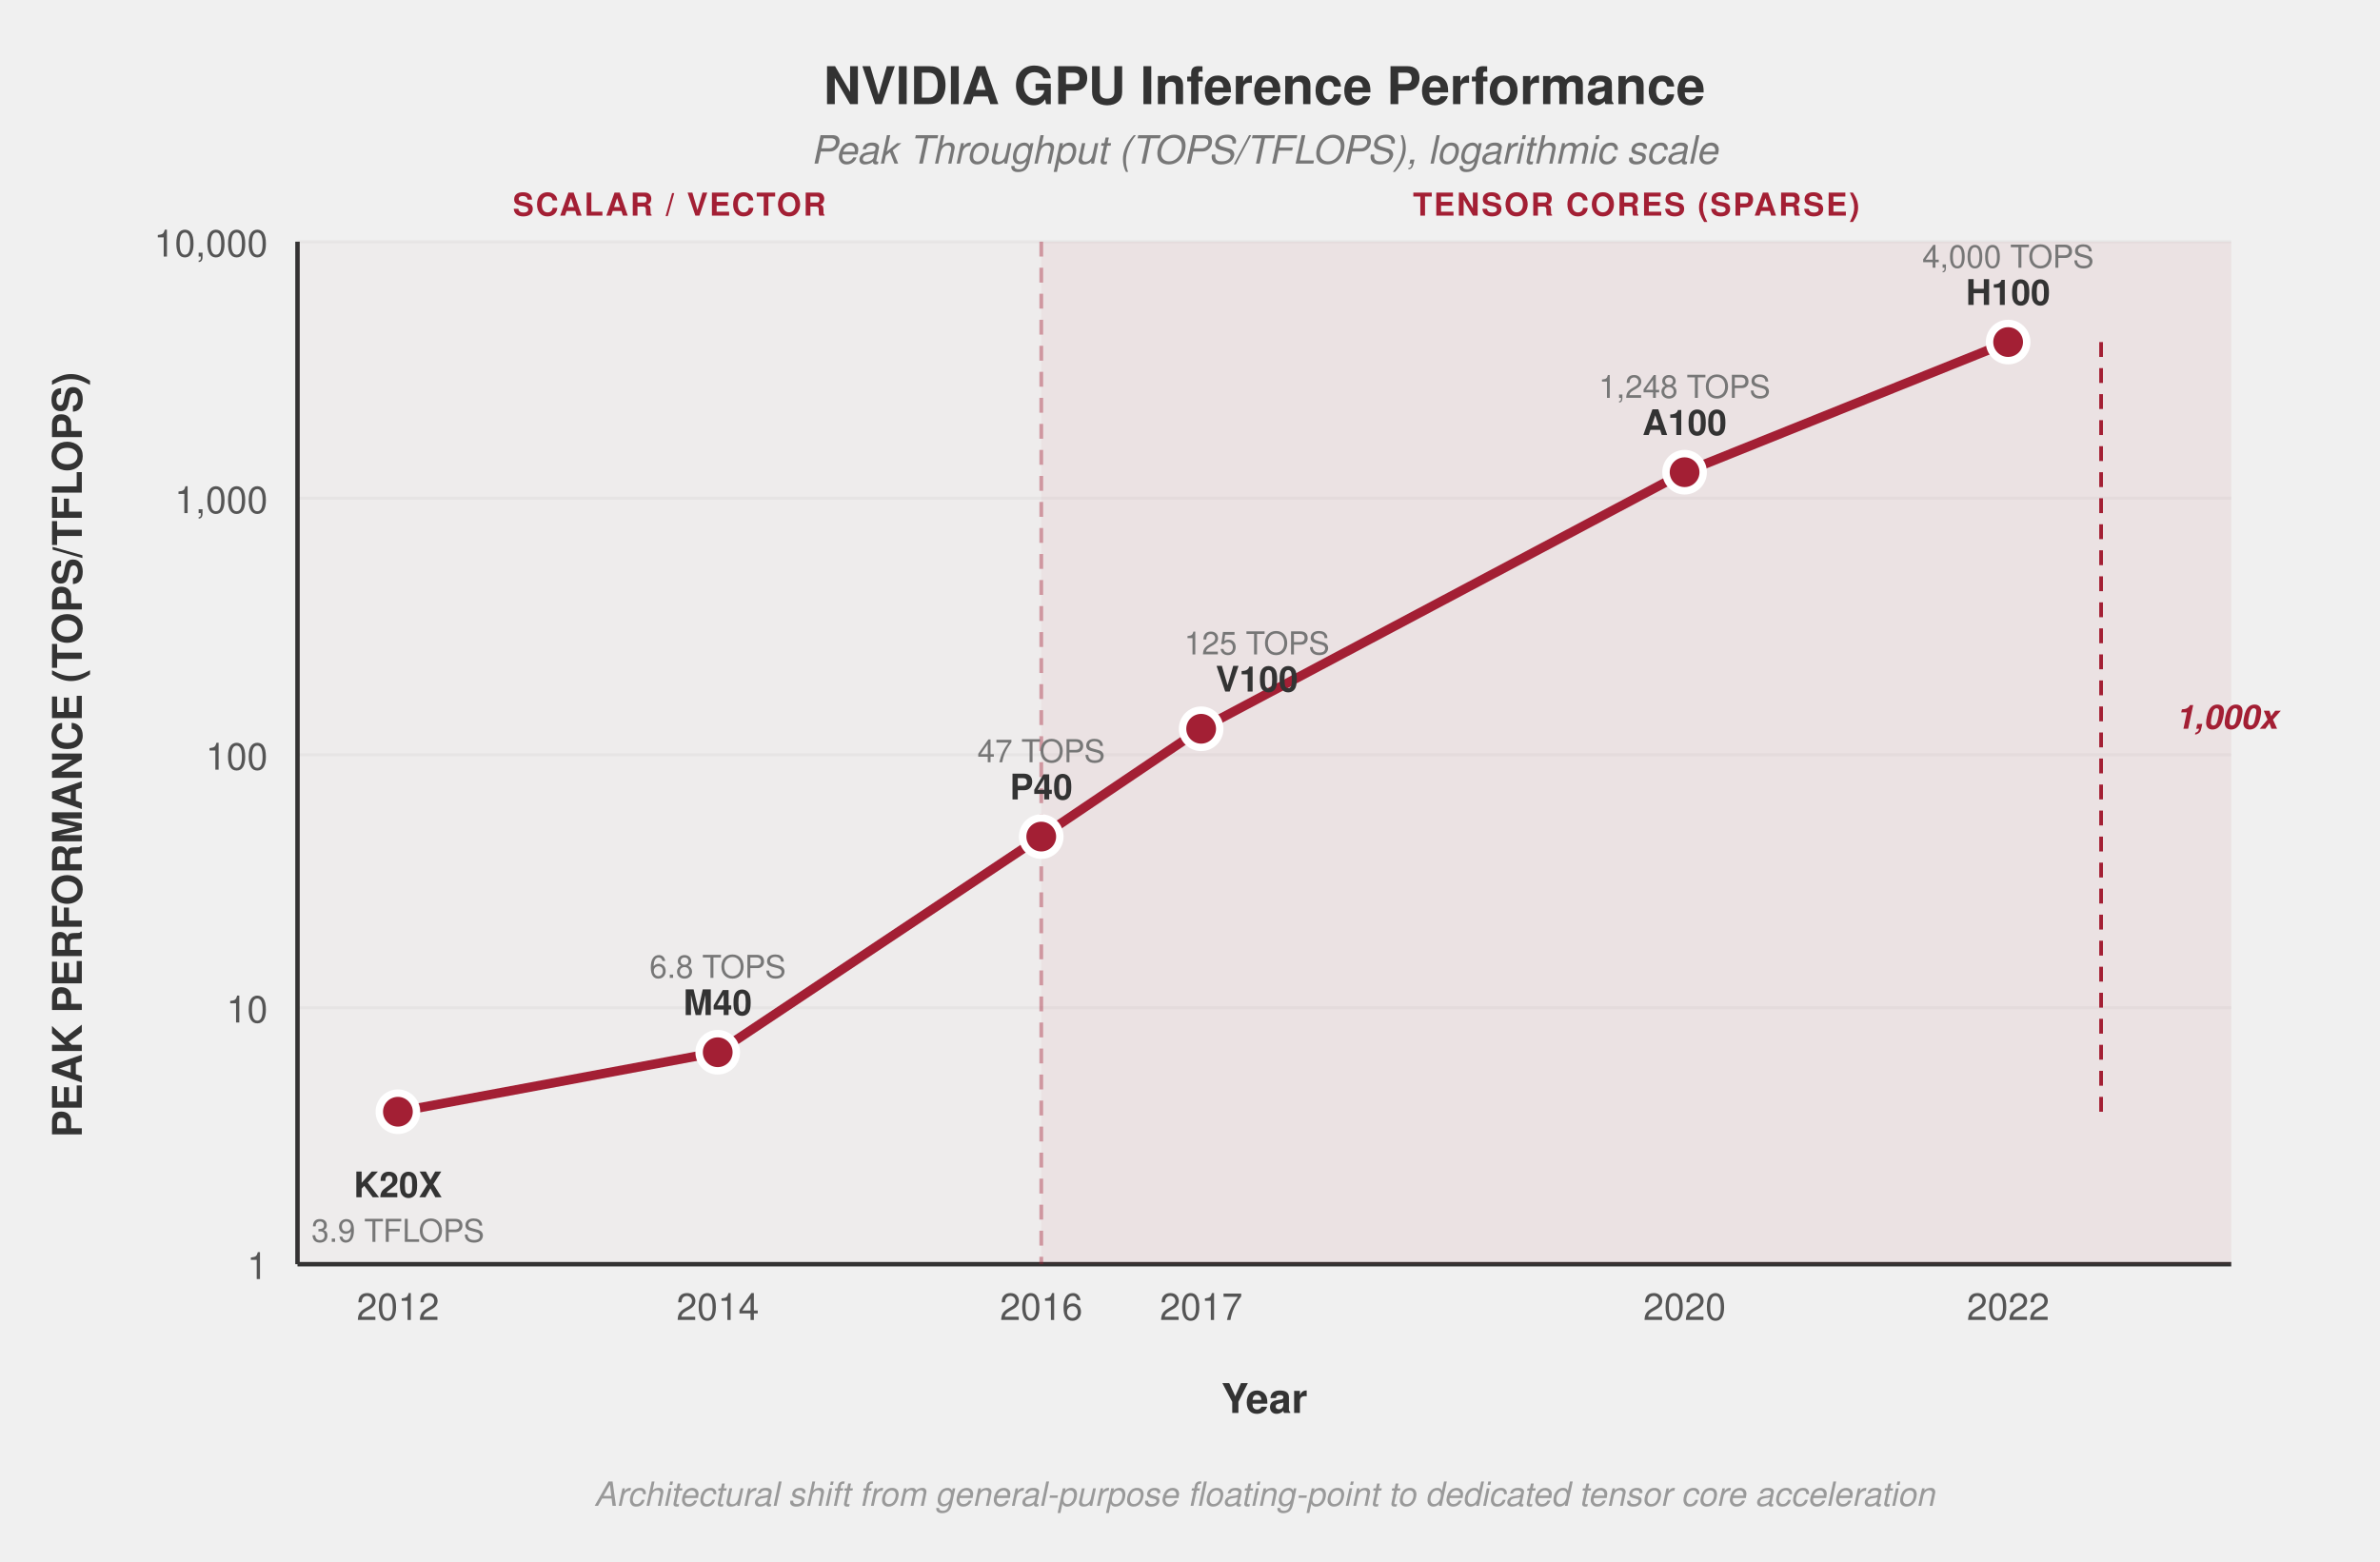
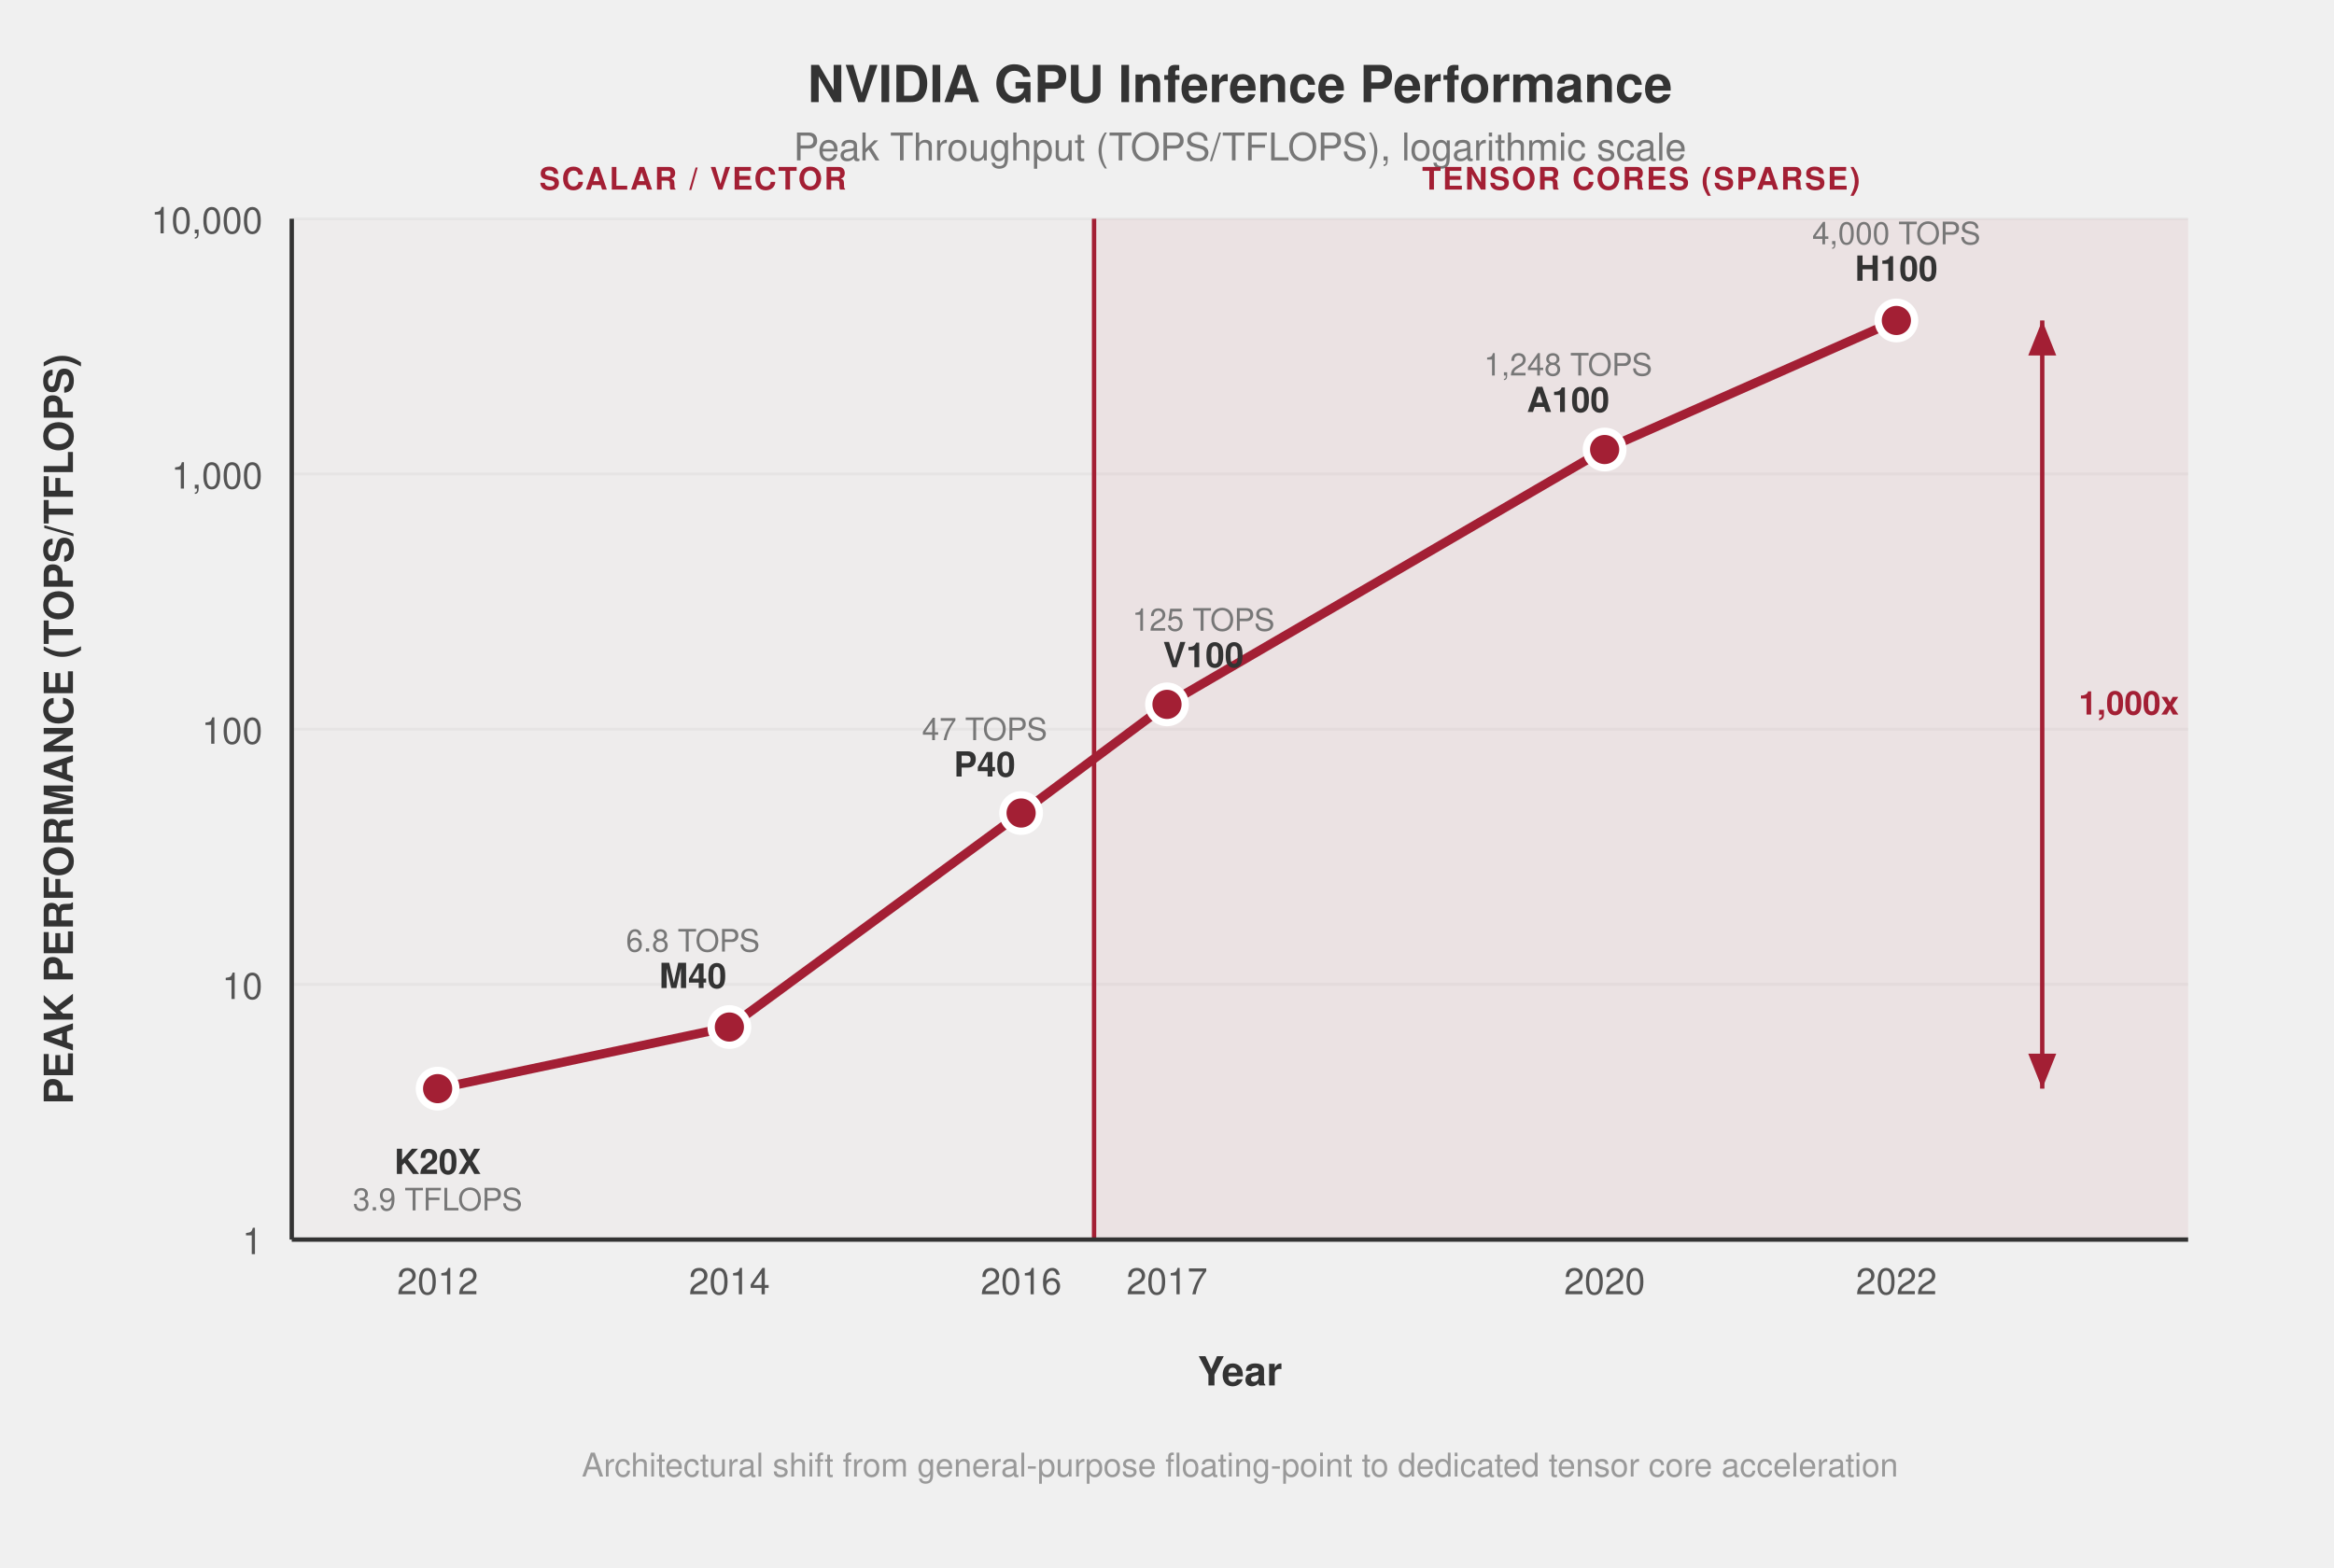
- <svg xmlns="http://www.w3.org/2000/svg" viewBox="0 0 640 420" font-family="Helvetica Neue, Helvetica, Arial, sans-serif">
+ <svg xmlns="http://www.w3.org/2000/svg" viewBox="0 0 640 430" font-family="Helvetica Neue, Helvetica, Arial, sans-serif">
  <defs>
    <style>
      .axis       { stroke: #333; stroke-width: 1.2; fill: none; }
      .grid       { stroke: #e8e8e8; stroke-width: 0.8; }
      .tick-label { font-size: 10px; fill: #555; text-anchor: middle; }
      .y-label    { font-size: 10px; fill: #555; text-anchor: end; }
      .axis-title { font-size: 11px; fill: #333; font-weight: 600; }
      .data-line  { fill: none; stroke: #a31f34; stroke-width: 2.5; stroke-linejoin: round; }
      .data-dot   { fill: #a31f34; stroke: white; stroke-width: 2; }
      .gpu-label  { font-size: 9.5px; fill: #333; font-weight: 600; text-anchor: middle; }
      .gpu-value  { font-size: 8.5px; fill: #777; text-anchor: middle; }
      .title      { font-size: 14px; font-weight: 700; fill: #333; text-anchor: middle; }
-       .subtitle   { font-size: 10.5px; fill: #777; text-anchor: middle; font-style: italic; }
-       .annotation { font-size: 9px; fill: #a31f34; font-style: italic; }
+       .subtitle   { font-size: 10.5px; fill: #777; text-anchor: middle; }
+       .annotation { font-size: 9px; fill: #a31f34; }
      .era-bg     { fill: rgba(163,31,52,0.04); }
      .era-label  { font-size: 8.5px; fill: #a31f34; text-anchor: middle; font-weight: 600; letter-spacing: 0.5px; }
    </style>
+     <marker id="arrow" viewBox="0 0 10 10" refX="10" refY="5" markerWidth="8" markerHeight="8" orient="auto-start-reverse">
+       <path d="M 0 1 L 10 5 L 0 9 z" fill="#a31f34" />
+     </marker>
  </defs>
  <text x="340" y="28" class="title">NVIDIA GPU Inference Performance</text>
  <text x="340" y="44" class="subtitle">Peak Throughput (TOPS/TFLOPS), logarithmic scale</text>
  <line x1="80" y1="340" x2="600" y2="340" class="grid" />
-   <line x1="80" y1="271" x2="600" y2="271" class="grid" />
-   <line x1="80" y1="203" x2="600" y2="203" class="grid" />
-   <line x1="80" y1="134" x2="600" y2="134" class="grid" />
-   <line x1="80" y1="65" x2="600" y2="65" class="grid" />
+   <line x1="80" y1="270" x2="600" y2="270" class="grid" />
+   <line x1="80" y1="200" x2="600" y2="200" class="grid" />
+   <line x1="80" y1="130" x2="600" y2="130" class="grid" />
+   <line x1="80" y1="60" x2="600" y2="60" class="grid" />
  <text x="72" y="344" class="y-label">1</text>
-   <text x="72" y="275" class="y-label">10</text>
-   <text x="72" y="207" class="y-label">100</text>
-   <text x="72" y="138" class="y-label">1,000</text>
-   <text x="72" y="69" class="y-label">10,000</text>
-   <text x="22" y="203" class="axis-title" text-anchor="middle" transform="rotate(-90,22,203)">PEAK PERFORMANCE (TOPS/TFLOPS)</text>
+   <text x="72" y="274" class="y-label">10</text>
+   <text x="72" y="204" class="y-label">100</text>
+   <text x="72" y="134" class="y-label">1,000</text>
+   <text x="72" y="64" class="y-label">10,000</text>
+   <text x="20" y="200" class="axis-title" text-anchor="middle" transform="rotate(-90,20,200)">PEAK PERFORMANCE (TOPS/TFLOPS)</text>
+   <rect x="80" y="60" width="220" height="280" class="era-bg" opacity="0.5" />
+   <text x="190" y="52" class="era-label">SCALAR / VECTOR</text>
+   <rect x="300" y="60" width="300" height="280" fill="rgba(163,31,52,0.07)" />
+   <text x="450" y="52" class="era-label">TENSOR CORES (SPARSE)</text>
+   <line x1="300" y1="60" x2="300" y2="340" stroke="#a31f34" stroke-width="1.2" />
  <line x1="80" y1="340" x2="600" y2="340" class="axis" />
-   <line x1="80" y1="65" x2="80" y2="340" class="axis" />
-   <rect x="80" y="65" width="200" height="275" class="era-bg" opacity="0.5" />
-   <text x="180" y="58" class="era-label">SCALAR / VECTOR</text>
-   <rect x="280" y="65" width="320" height="275" fill="rgba(163,31,52,0.07)" />
-   <text x="440" y="58" class="era-label">TENSOR CORES (SPARSE)</text>
-   <line x1="280" y1="65" x2="280" y2="340" stroke="#a31f34" stroke-width="1" stroke-dasharray="4,3" opacity="0.4" />
-   <polyline points="107,299 193,283 280,225 323,196 453,127 540,92" class="data-line" />
-   <circle cx="107" cy="299" r="5" class="data-dot" />
-   <text x="107" y="322" class="gpu-label">K20X</text>
-   <text x="107" y="334" class="gpu-value">3.9 TFLOPS</text>
-   <text x="107" y="355" class="tick-label">2012</text>
-   <circle cx="193" cy="283" r="5" class="data-dot" />
-   <text x="193" y="273" class="gpu-label">M40</text>
-   <text x="193" y="263" class="gpu-value">6.8 TOPS</text>
-   <text x="193" y="355" class="tick-label">2014</text>
-   <circle cx="280" cy="225" r="5" class="data-dot" />
-   <text x="280" y="215" class="gpu-label">P40</text>
-   <text x="280" y="205" class="gpu-value">47 TOPS</text>
+   <line x1="80" y1="60" x2="80" y2="340" class="axis" />
+   <polyline points="120,298.6 200,281.7 280,223.0 320,193.2 440,123.3 520,87.9" class="data-line" />
+   <circle cx="120" cy="298.6" r="5" class="data-dot" />
+   <text x="120" y="322" class="gpu-label">K20X</text>
+   <text x="120" y="332" class="gpu-value">3.9 TFLOPS</text>
+   <text x="120" y="355" class="tick-label">2012</text>
+   <circle cx="200" cy="281.7" r="5" class="data-dot" />
+   <text x="190" y="271" class="gpu-label" text-anchor="end">M40</text>
+   <text x="190" y="261" class="gpu-value" text-anchor="end">6.8 TOPS</text>
+   <text x="200" y="355" class="tick-label">2014</text>
+   <circle cx="280" cy="223.0" r="5" class="data-dot" />
+   <text x="270" y="213" class="gpu-label" text-anchor="end">P40</text>
+   <text x="270" y="203" class="gpu-value" text-anchor="end">47 TOPS</text>
  <text x="280" y="355" class="tick-label">2016</text>
-   <circle cx="323" cy="196" r="5" class="data-dot" />
-   <text x="338" y="186" class="gpu-label">V100</text>
-   <text x="338" y="176" class="gpu-value">125 TOPS</text>
-   <text x="323" y="355" class="tick-label">2017</text>
-   <circle cx="453" cy="127" r="5" class="data-dot" />
-   <text x="453" y="117" class="gpu-label">A100</text>
-   <text x="453" y="107" class="gpu-value">1,248 TOPS</text>
-   <text x="453" y="355" class="tick-label">2020</text>
-   <circle cx="540" cy="92" r="5" class="data-dot" />
-   <text x="540" y="82" class="gpu-label">H100</text>
-   <text x="540" y="72" class="gpu-value">4,000 TOPS</text>
-   <text x="540" y="355" class="tick-label">2022</text>
-   <line x1="565" y1="299" x2="565" y2="92" stroke="#a31f34" stroke-width="1" stroke-dasharray="4,3" />
-   <text x="585" y="196" class="annotation" text-anchor="start" font-weight="700" font-size="13" font-style="normal">1,000x</text>
+   <circle cx="320" cy="193.2" r="5" class="data-dot" />
+   <text x="330" y="183" class="gpu-label" text-anchor="start">V100</text>
+   <text x="330" y="173" class="gpu-value" text-anchor="start">125 TOPS</text>
+   <text x="320" y="355" class="tick-label">2017</text>
+   <circle cx="440" cy="123.3" r="5" class="data-dot" />
+   <text x="430" y="113" class="gpu-label" text-anchor="end">A100</text>
+   <text x="430" y="103" class="gpu-value" text-anchor="end">1,248 TOPS</text>
+   <text x="440" y="355" class="tick-label">2020</text>
+   <circle cx="520" cy="87.9" r="5" class="data-dot" />
+   <text x="520" y="77" class="gpu-label">H100</text>
+   <text x="520" y="67" class="gpu-value">4,000 TOPS</text>
+   <text x="520" y="355" class="tick-label">2022</text>
+   <line x1="560" y1="298.6" x2="560" y2="87.9" stroke="#a31f34" stroke-width="1.2" marker-start="url(#arrow)" marker-end="url(#arrow)" />
+   <text x="570" y="196" class="annotation" text-anchor="start" font-weight="700" font-size="13">1,000x</text>
  <text x="340" y="380" class="axis-title" text-anchor="middle">Year</text>
-   <text x="340" y="405" font-size="9" fill="#999" text-anchor="middle" font-style="italic">Architectural shift from general-purpose floating-point to dedicated tensor core acceleration</text>
+   <text x="340" y="405" font-size="9" fill="#999" text-anchor="middle">Architectural shift from general-purpose floating-point to dedicated tensor core acceleration</text>
</svg>
